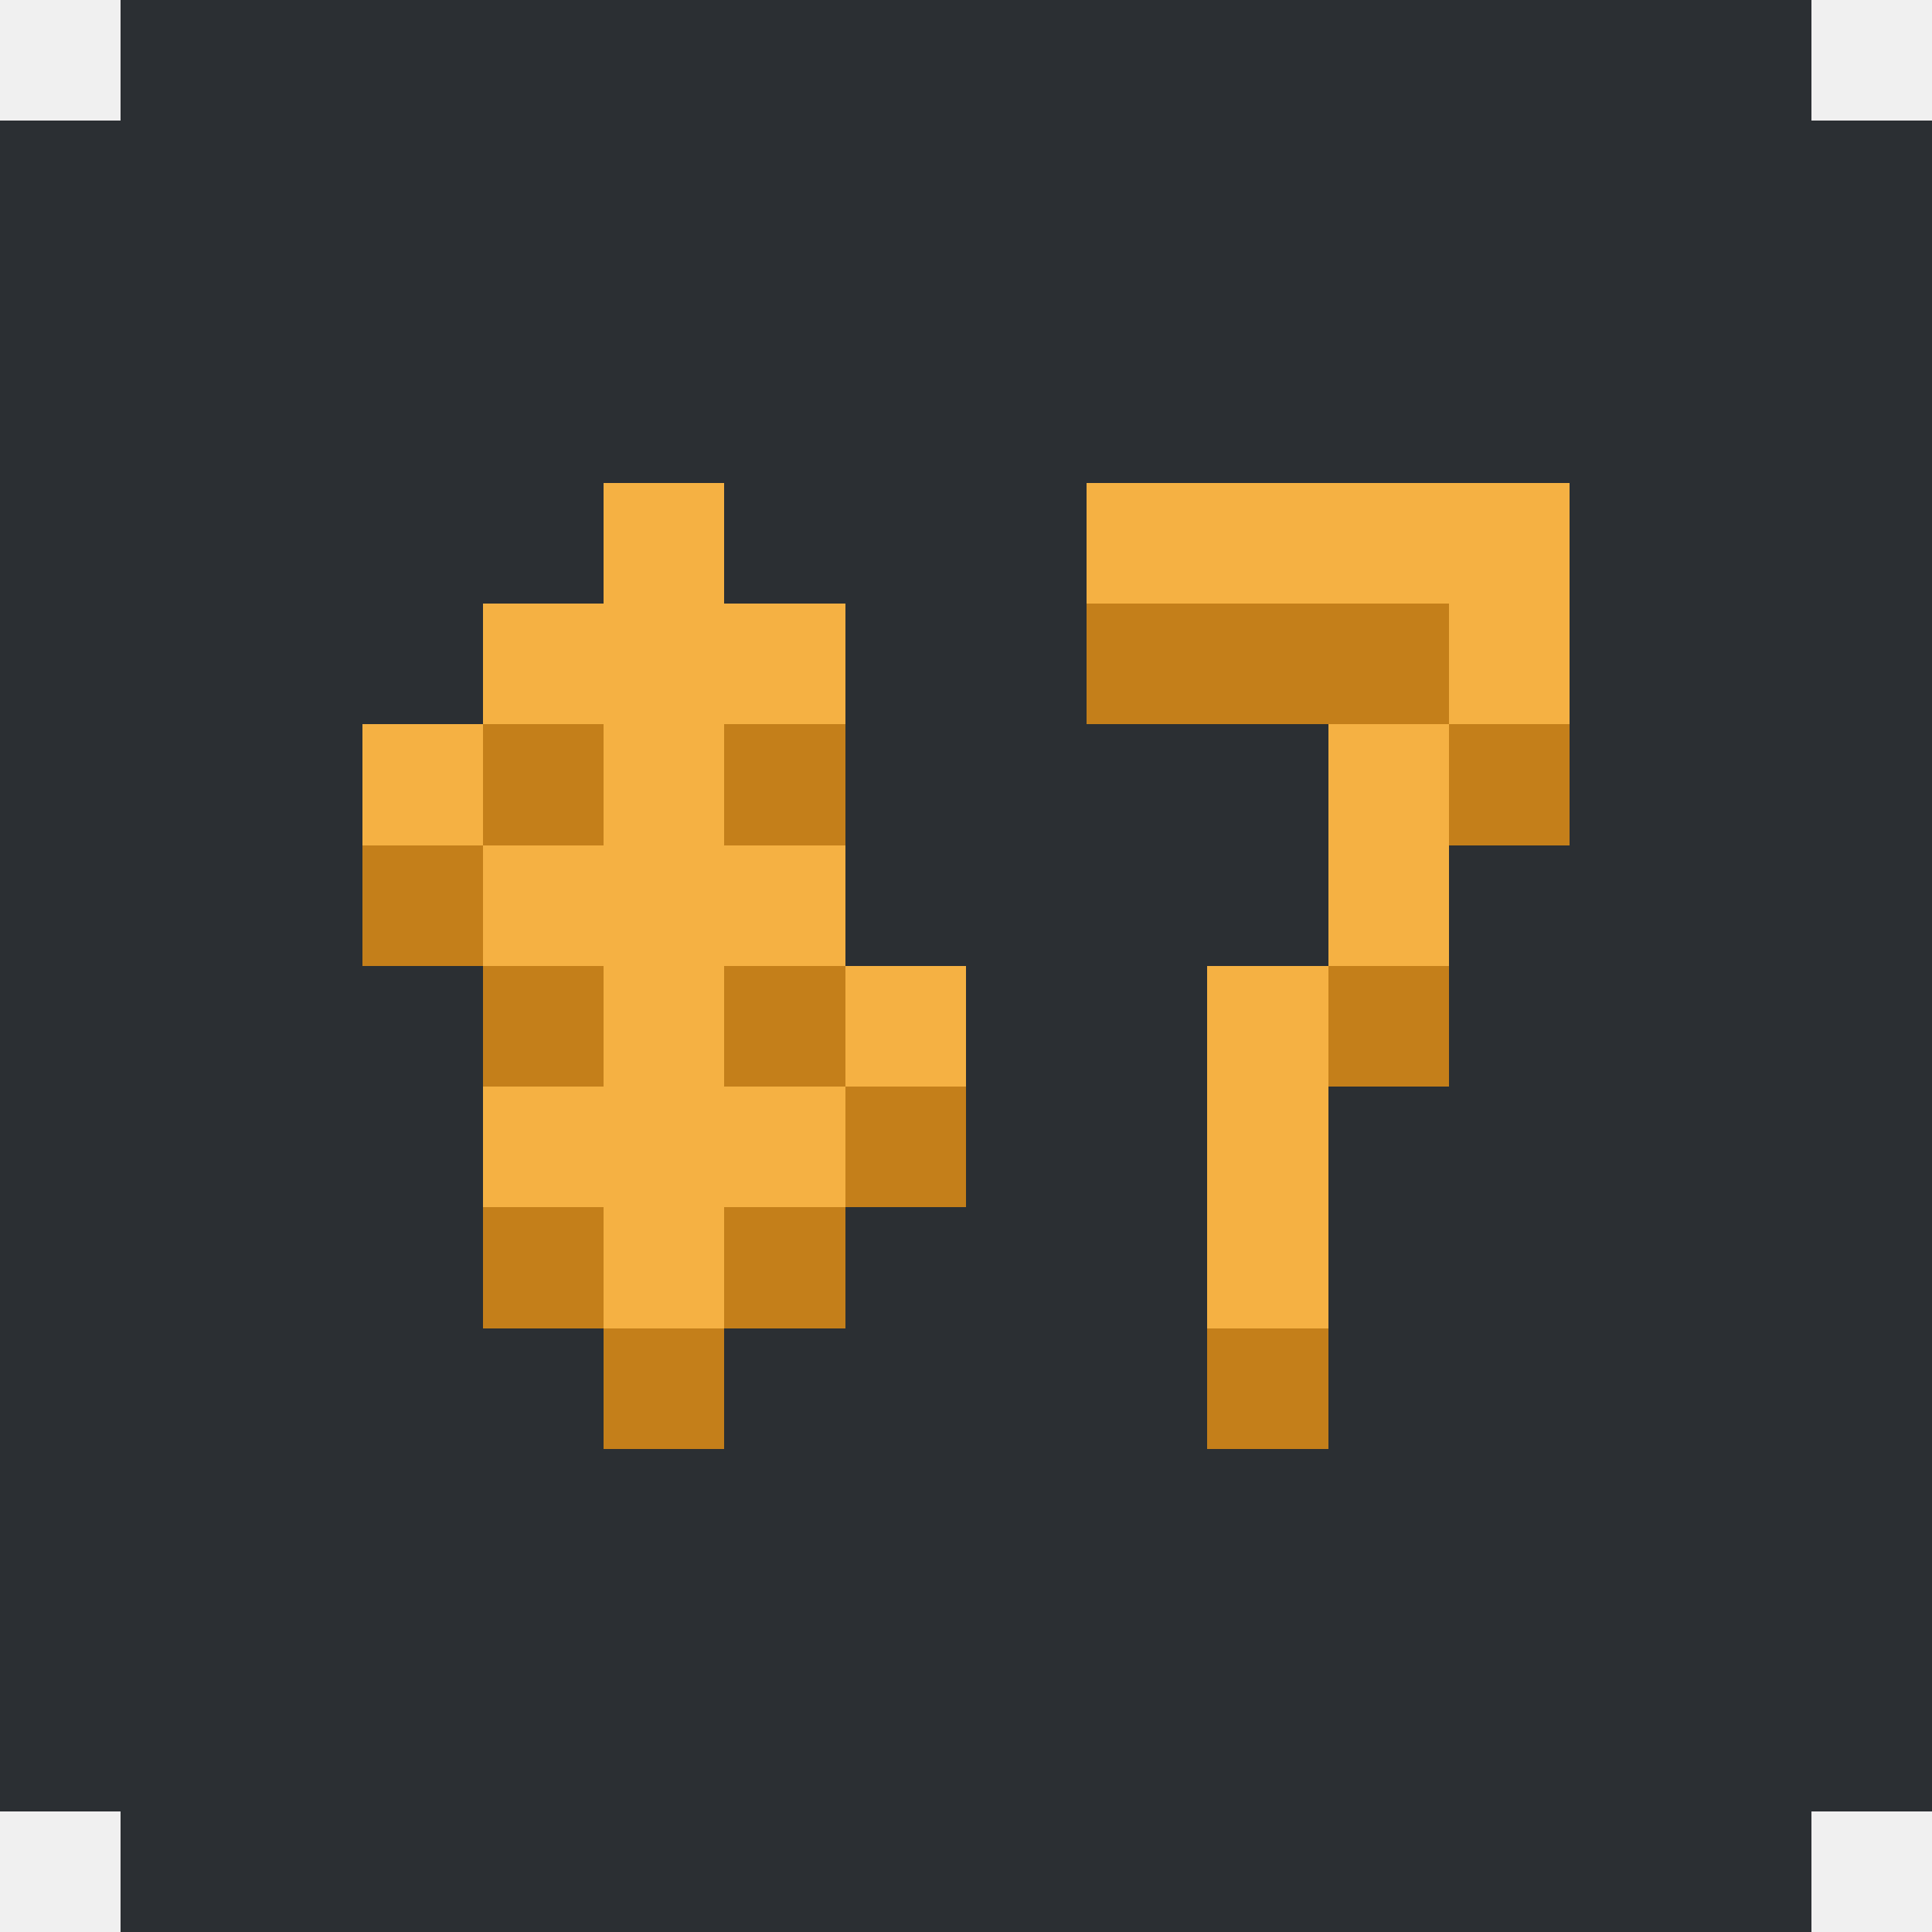
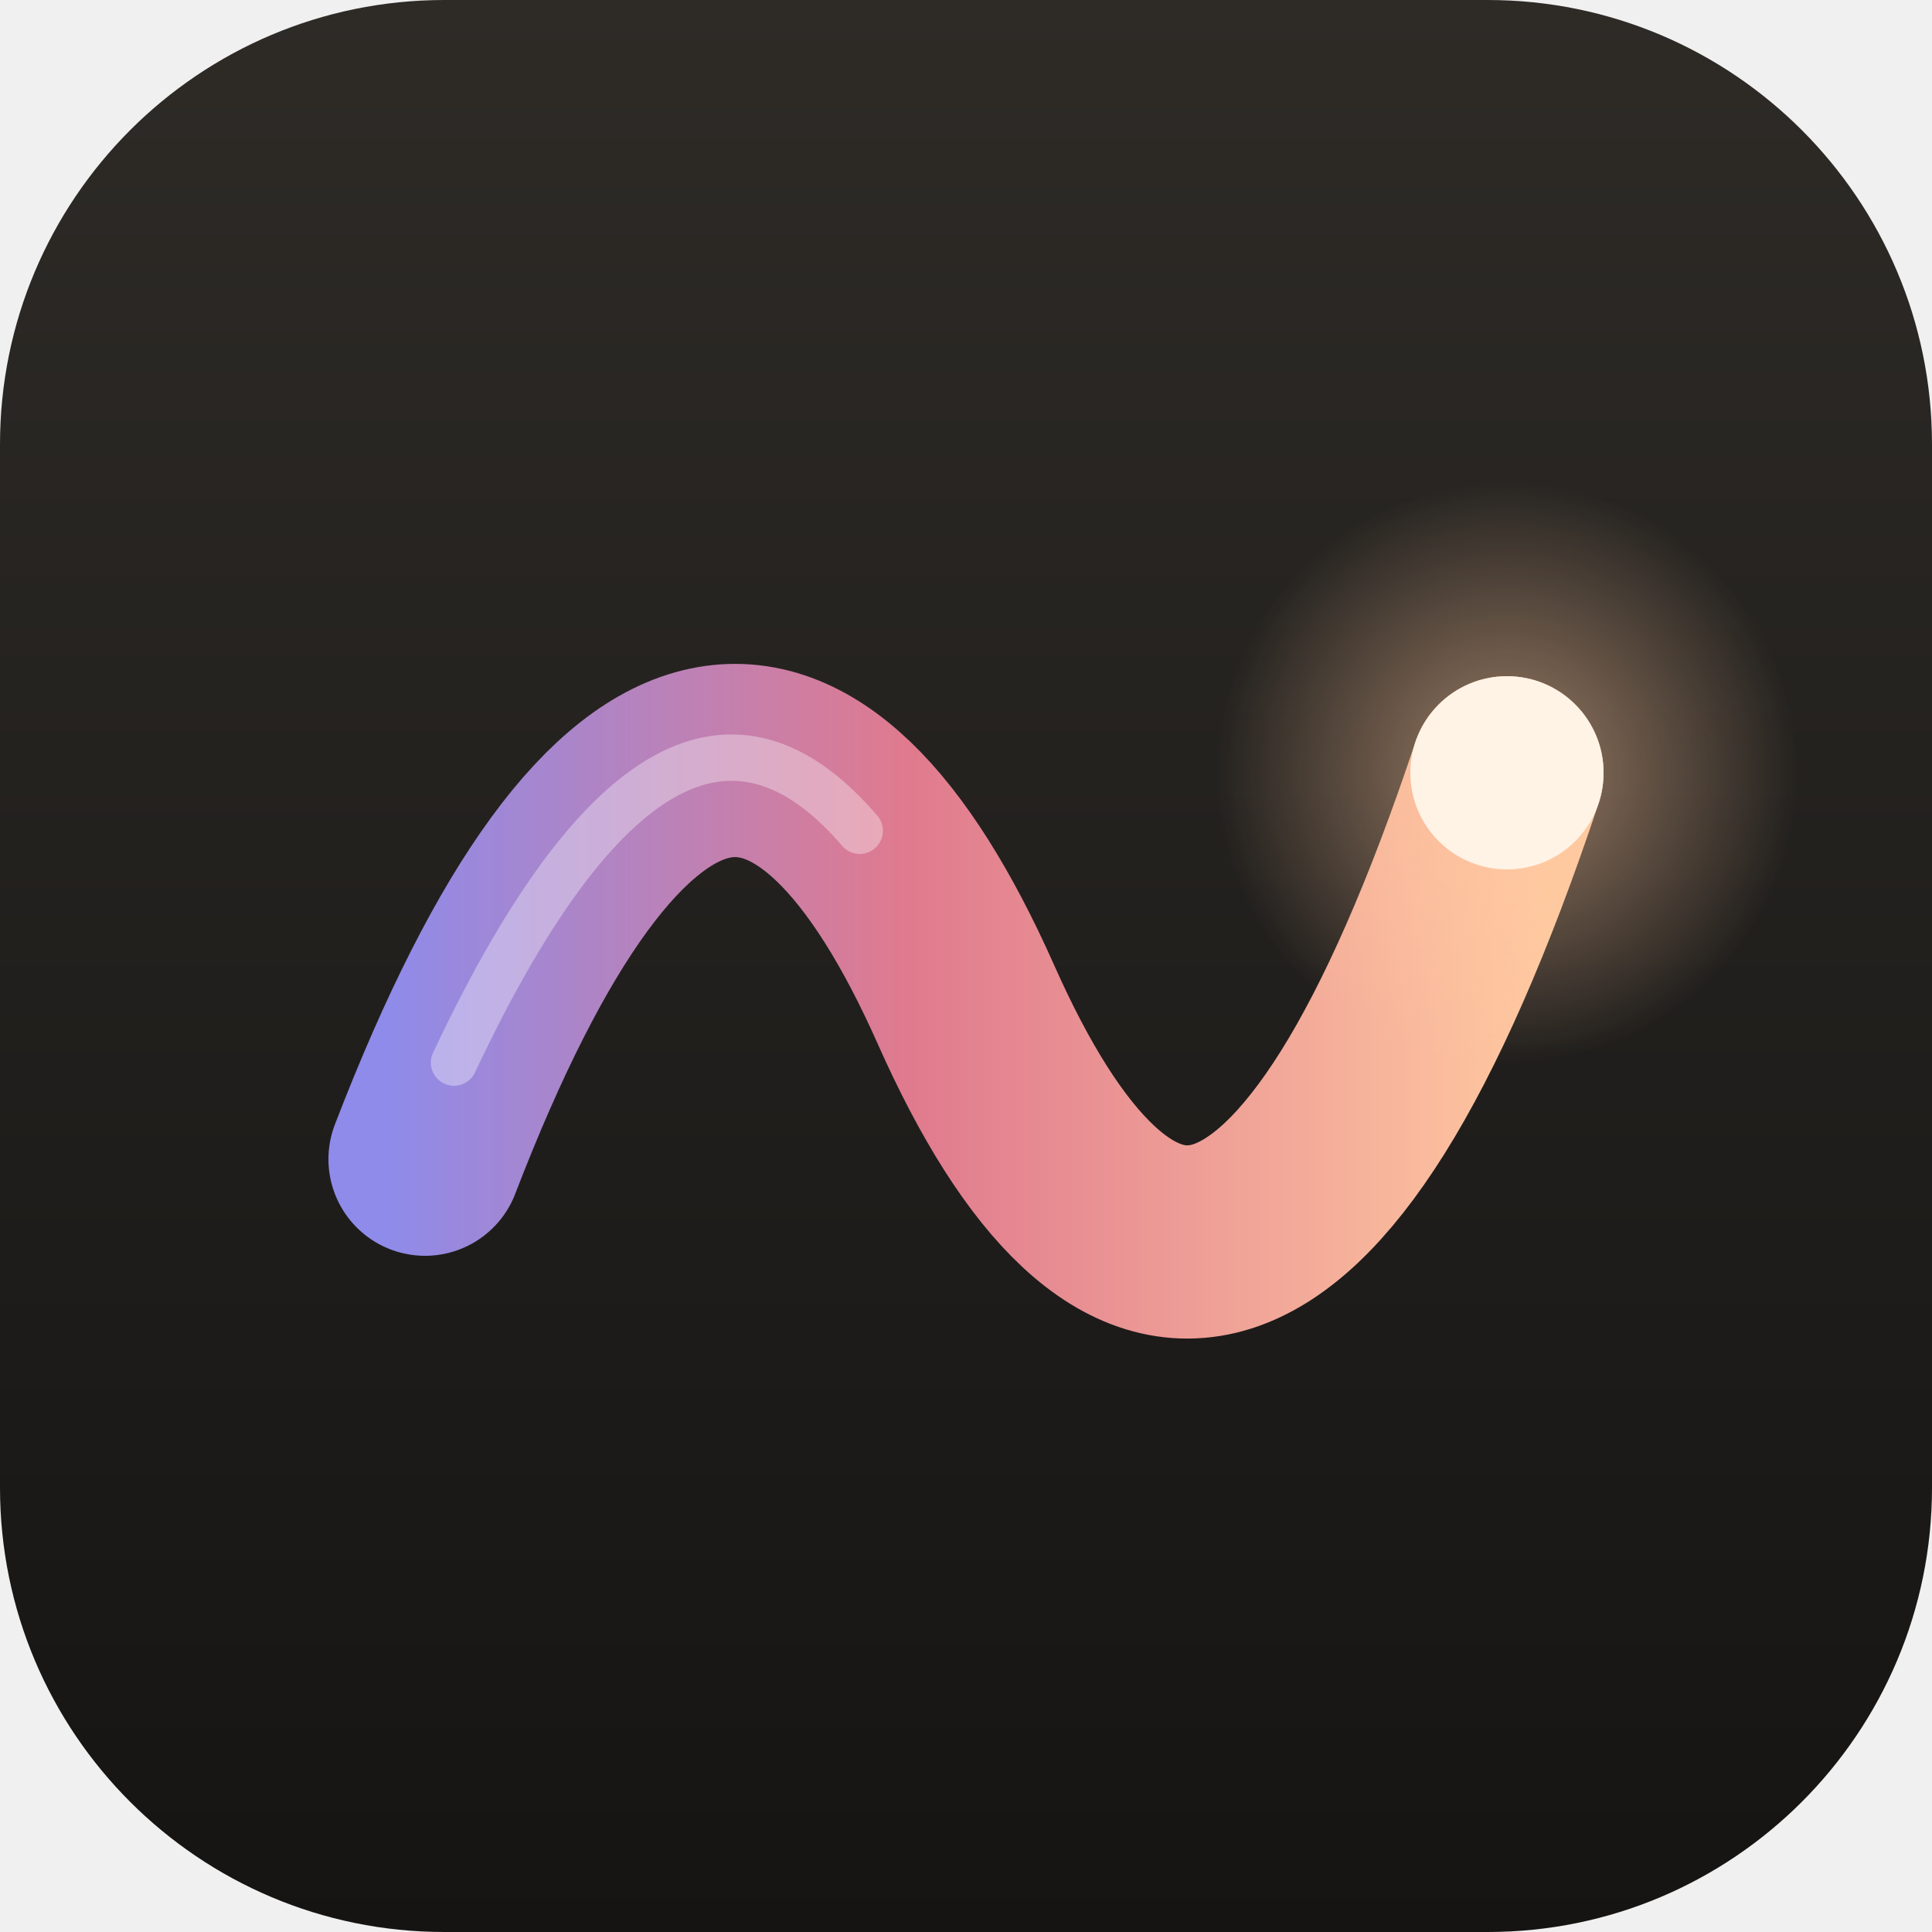
- <svg xmlns="http://www.w3.org/2000/svg" viewBox="0 0 16 16" shape-rendering="crispEdges">
-   <path fill="#2B2F33" d="M1 0h14v1h1v14h-1v1H1v-1H0V1h1z" />
-   <path fill="#C47F1A" d="M9 5h3v1H9zM4 6h1v1H4zM6 6h1v1H6zM12 6h1v1H12zM3 7h1v1H3zM4 8h1v1H4zM6 8h1v1H6zM11 8h1v1H11zM7 9h1v1H7zM4 10h1v1H4zM6 10h1v1H6zM5 11h1v1H5zM10 11h1v1H10z" />
-   <path fill="#F5B143" d="M5 4h1v1H5zM9 4h4v1H9zM4 5h3v1H4zM12 5h1v1H12zM3 6h1v1H3zM5 6h1v1H5zM11 6h1v1H11zM4 7h3v1H4zM11 7h1v1H11zM5 8h1v1H5zM7 8h1v1H7zM10 8h1v1H10zM4 9h3v1H4zM10 9h1v1H10zM5 10h1v1H5zM10 10h1v1H10z" />
+ <svg xmlns="http://www.w3.org/2000/svg" viewBox="0 0 100 100">
+   <defs>
+     <linearGradient id="b" x1="0" y1="0" x2="0" y2="1">
+       <stop offset="0" stop-color="#2E2B27" />
+       <stop offset="1" stop-color="#151413" />
+     </linearGradient>
+     <linearGradient id="s" x1="20" y1="0" x2="80" y2="0" gradientUnits="userSpaceOnUse">
+       <stop offset="0" stop-color="#8E8BEA" />
+       <stop offset=".45" stop-color="#E07A8E" />
+       <stop offset="1" stop-color="#FFC9A0" />
+     </linearGradient>
+     <radialGradient id="g">
+       <stop offset="0" stop-color="#FFC9A0" stop-opacity=".55" />
+       <stop offset="1" stop-color="#FFC9A0" stop-opacity="0" />
+     </radialGradient>
+   </defs>
+   <rect width="100" height="100" rx="23" fill="url(#b)" />
+   <path d="M22 60c10-26 20-26 28-8s18 18 28-12" fill="none" stroke="url(#s)" stroke-width="10" stroke-linecap="round" />
+   <path d="M23.5 55c8-17 15-19 21-12" fill="none" stroke="#fff" stroke-opacity=".35" stroke-width="2.4" stroke-linecap="round" />
+   <circle cx="78" cy="40" r="15" fill="url(#g)" />
+   <circle cx="78" cy="40" r="5" fill="#FFF3E6" />
</svg>
